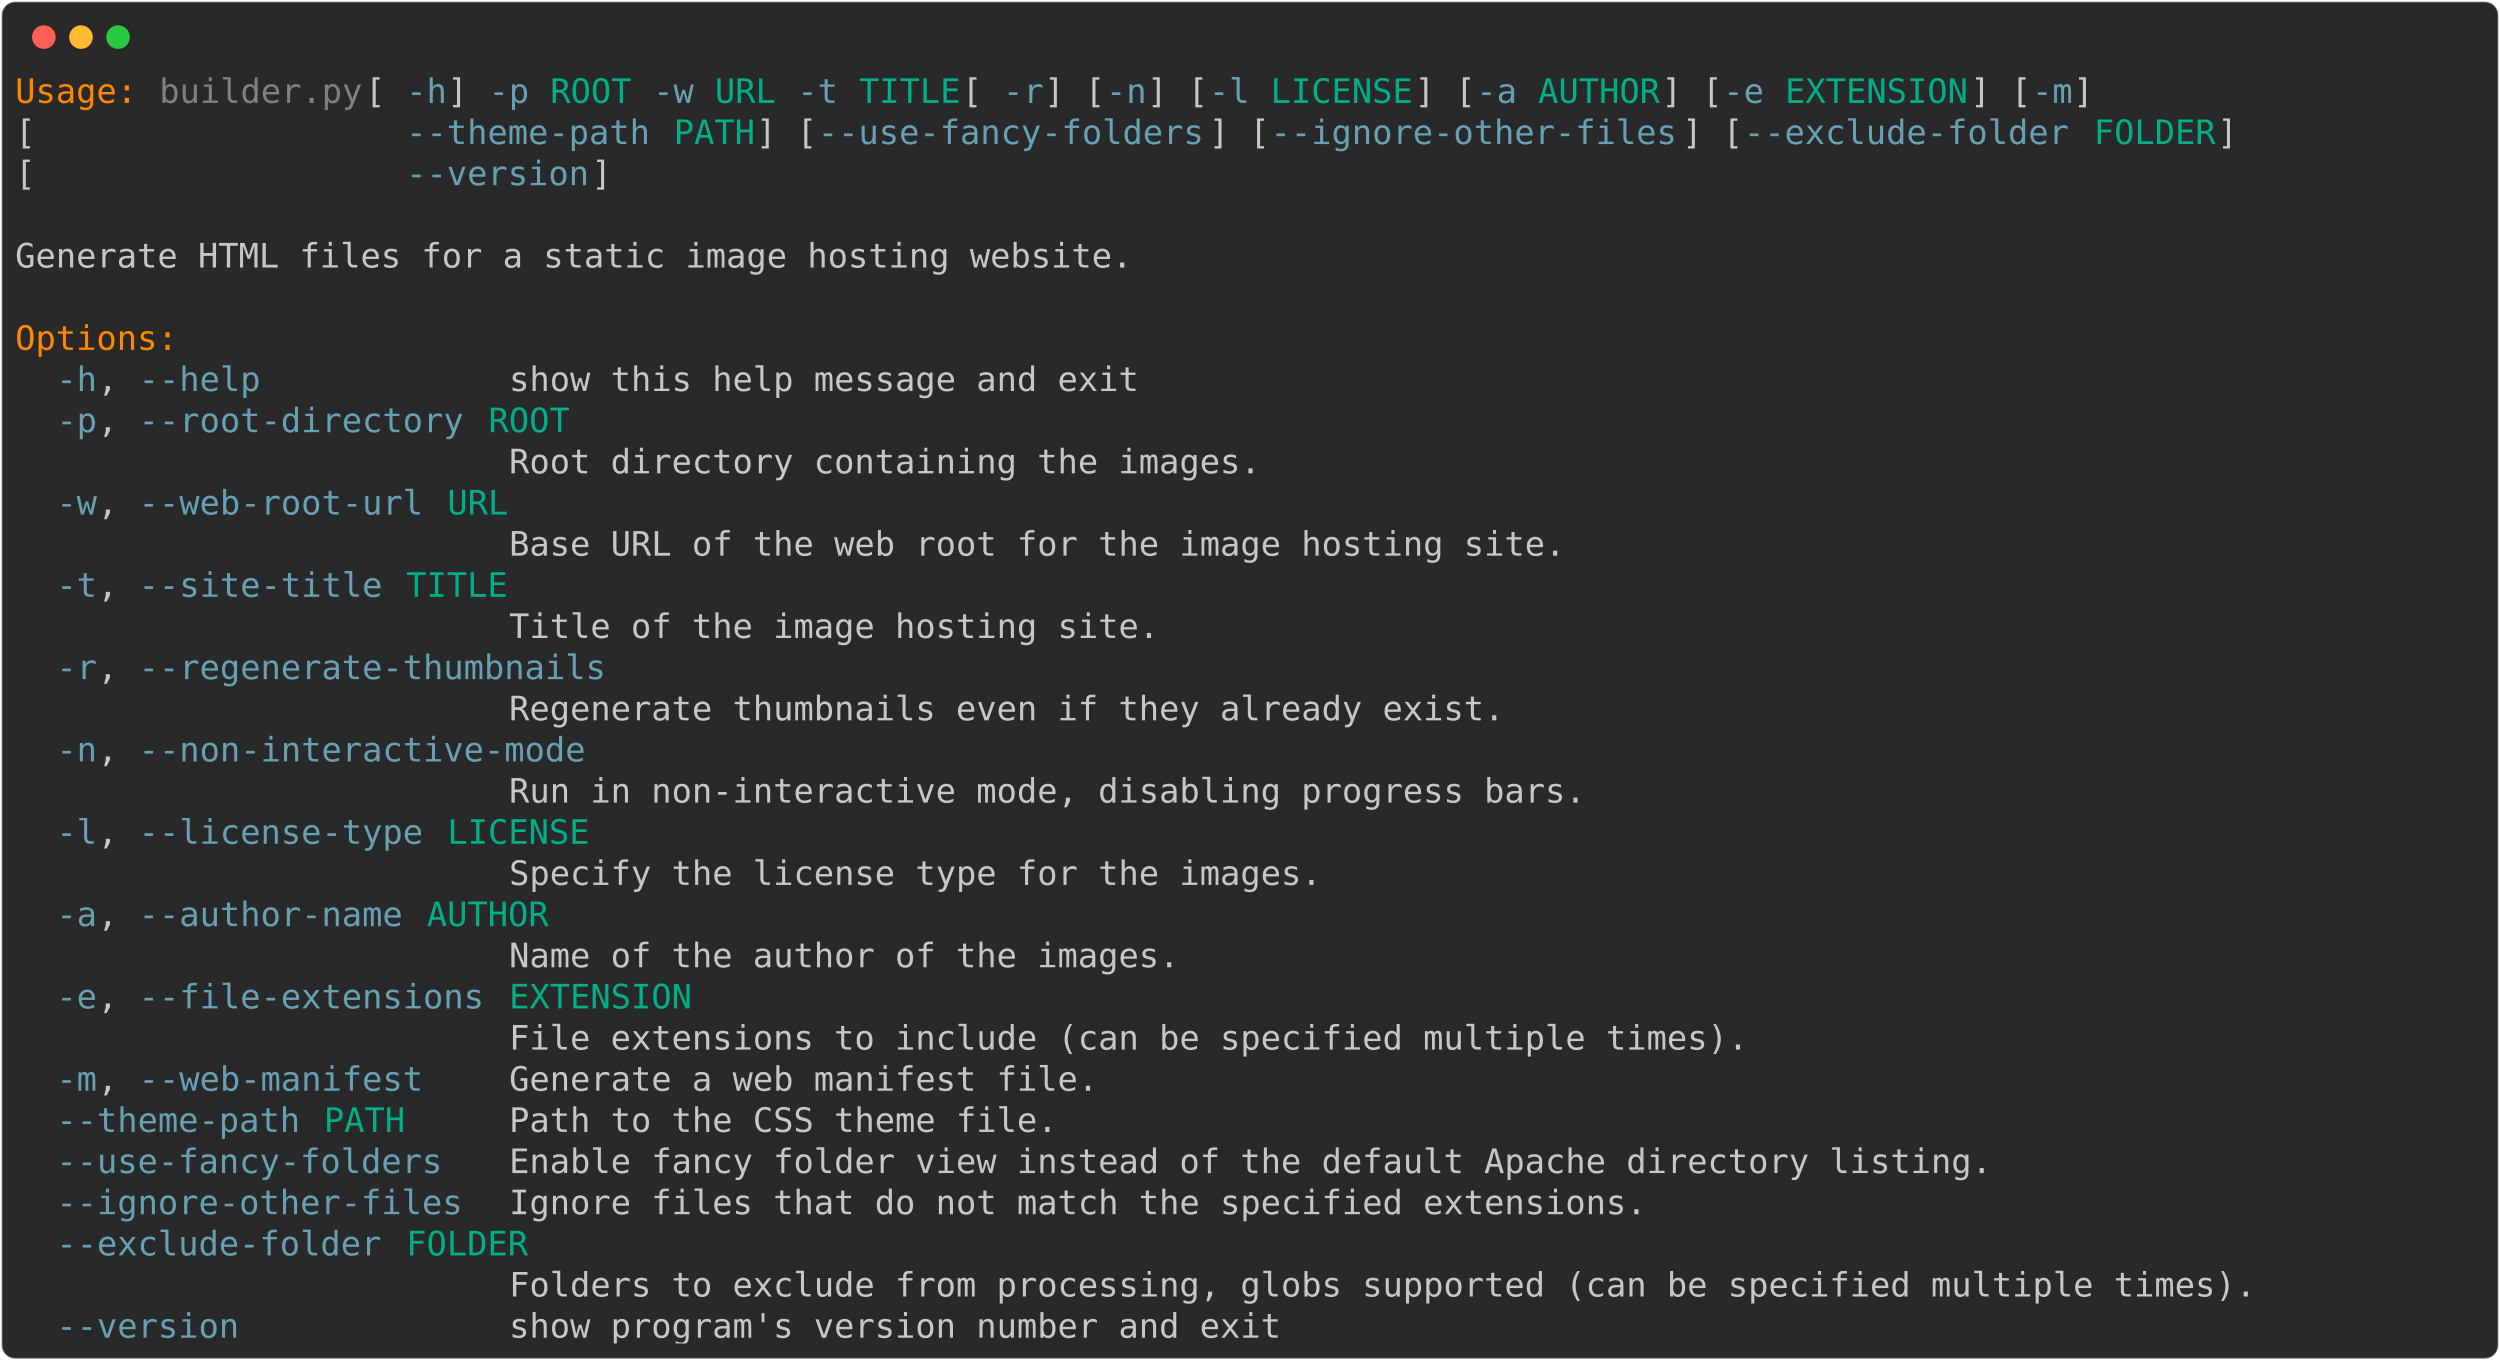
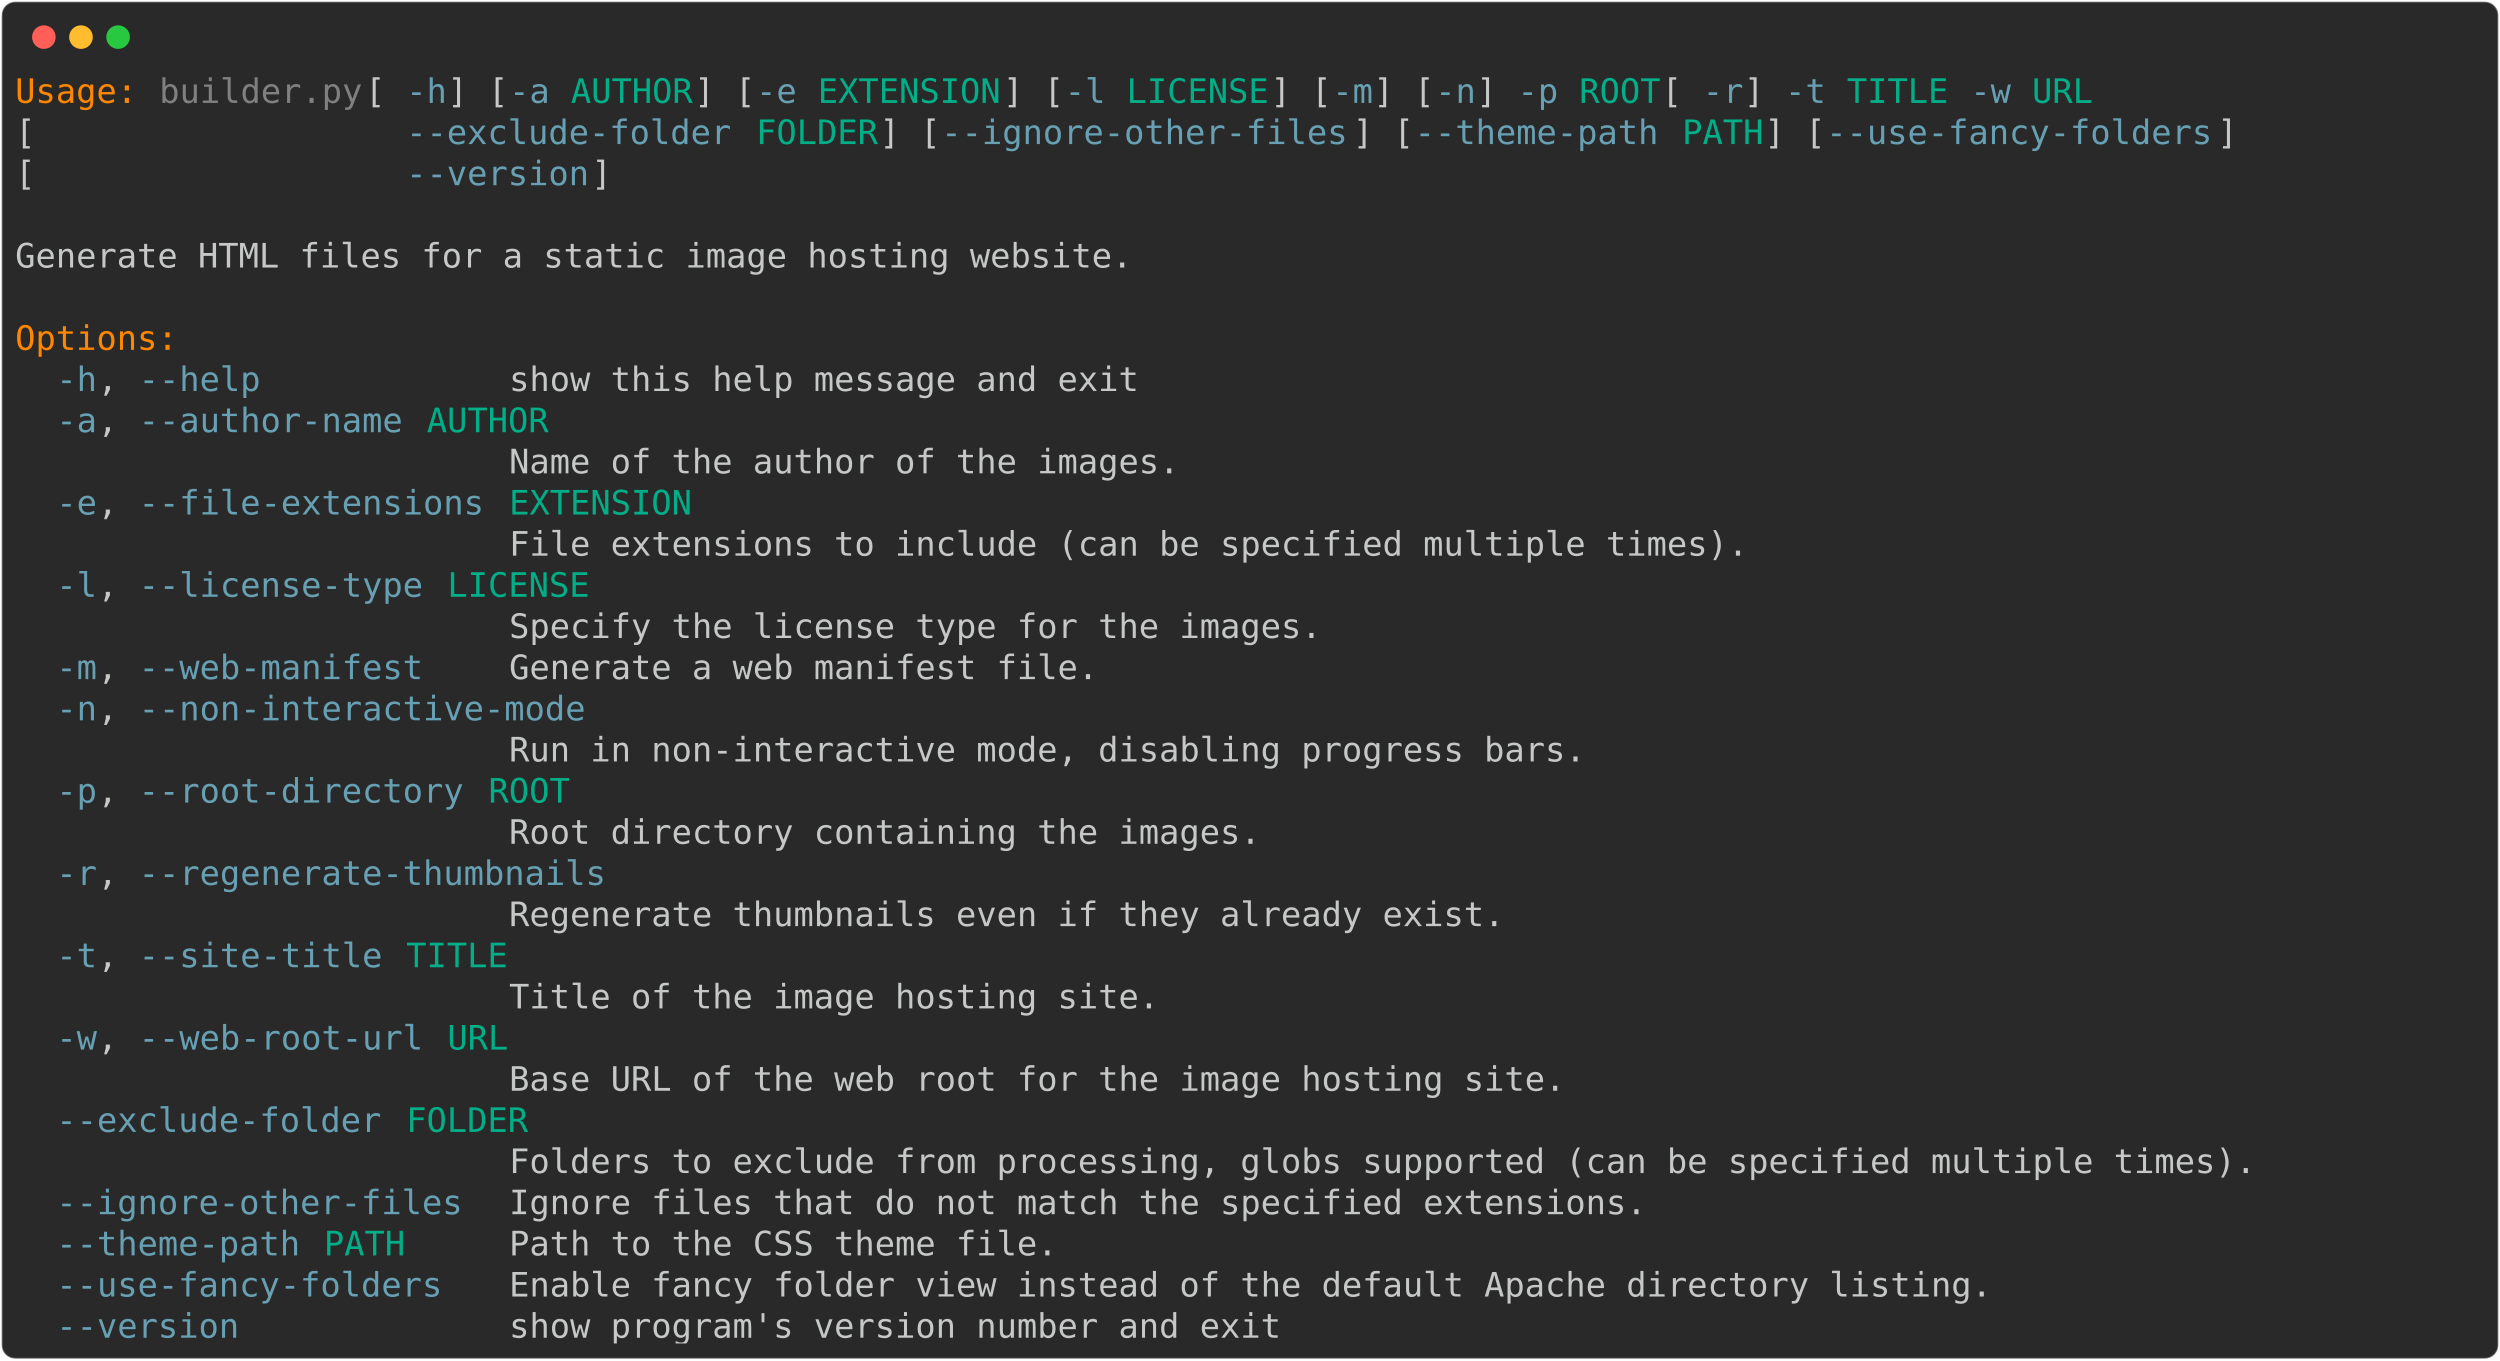
<svg xmlns="http://www.w3.org/2000/svg" class="rich-terminal" viewBox="0 0 1482 806.4">
  <style>

    @font-face {
        font-family: "Fira Code";
        src: local("FiraCode-Regular"),
                url("https://cdnjs.cloudflare.com/ajax/libs/firacode/6.2.0/woff2/FiraCode-Regular.woff2") format("woff2"),
                url("https://cdnjs.cloudflare.com/ajax/libs/firacode/6.2.0/woff/FiraCode-Regular.woff") format("woff");
        font-style: normal;
        font-weight: 400;
    }
    @font-face {
        font-family: "Fira Code";
        src: local("FiraCode-Bold"),
                url("https://cdnjs.cloudflare.com/ajax/libs/firacode/6.2.0/woff2/FiraCode-Bold.woff2") format("woff2"),
                url("https://cdnjs.cloudflare.com/ajax/libs/firacode/6.2.0/woff/FiraCode-Bold.woff") format("woff");
        font-style: bold;
        font-weight: 700;
    }

-     .terminal-3756623299-matrix {
+     .terminal-2271905219-matrix {
        font-family: Fira Code, monospace;
        font-size: 20px;
        line-height: 24.4px;
        font-variant-east-asian: full-width;
    }

-     .terminal-3756623299-title {
+     .terminal-2271905219-title {
        font-size: 18px;
        font-weight: bold;
        font-family: arial;
    }

-     .terminal-3756623299-r1 { fill: #ff8700 }
- .terminal-3756623299-r2 { fill: #c5c8c6 }
- .terminal-3756623299-r3 { fill: #808080 }
- .terminal-3756623299-r4 { fill: #68a0b3 }
- .terminal-3756623299-r5 { fill: #00af87 }
+     .terminal-2271905219-r1 { fill: #ff8700 }
+ .terminal-2271905219-r2 { fill: #c5c8c6 }
+ .terminal-2271905219-r3 { fill: #808080 }
+ .terminal-2271905219-r4 { fill: #68a0b3 }
+ .terminal-2271905219-r5 { fill: #00af87 }
    </style>
  <defs>
-     <clipPath id="terminal-3756623299-clip-terminal">
+     <clipPath id="terminal-2271905219-clip-terminal">
      <rect x="0" y="0" width="1463.0" height="755.4" />
    </clipPath>
-     <clipPath id="terminal-3756623299-line-0">
+     <clipPath id="terminal-2271905219-line-0">
      <rect x="0" y="1.5" width="1464" height="24.65" />
    </clipPath>
-     <clipPath id="terminal-3756623299-line-1">
+     <clipPath id="terminal-2271905219-line-1">
      <rect x="0" y="25.9" width="1464" height="24.65" />
    </clipPath>
-     <clipPath id="terminal-3756623299-line-2">
+     <clipPath id="terminal-2271905219-line-2">
      <rect x="0" y="50.3" width="1464" height="24.65" />
    </clipPath>
-     <clipPath id="terminal-3756623299-line-3">
+     <clipPath id="terminal-2271905219-line-3">
      <rect x="0" y="74.7" width="1464" height="24.65" />
    </clipPath>
-     <clipPath id="terminal-3756623299-line-4">
+     <clipPath id="terminal-2271905219-line-4">
      <rect x="0" y="99.1" width="1464" height="24.65" />
    </clipPath>
-     <clipPath id="terminal-3756623299-line-5">
+     <clipPath id="terminal-2271905219-line-5">
      <rect x="0" y="123.5" width="1464" height="24.65" />
    </clipPath>
-     <clipPath id="terminal-3756623299-line-6">
+     <clipPath id="terminal-2271905219-line-6">
      <rect x="0" y="147.9" width="1464" height="24.65" />
    </clipPath>
-     <clipPath id="terminal-3756623299-line-7">
+     <clipPath id="terminal-2271905219-line-7">
      <rect x="0" y="172.3" width="1464" height="24.65" />
    </clipPath>
-     <clipPath id="terminal-3756623299-line-8">
+     <clipPath id="terminal-2271905219-line-8">
      <rect x="0" y="196.7" width="1464" height="24.65" />
    </clipPath>
-     <clipPath id="terminal-3756623299-line-9">
+     <clipPath id="terminal-2271905219-line-9">
      <rect x="0" y="221.1" width="1464" height="24.65" />
    </clipPath>
-     <clipPath id="terminal-3756623299-line-10">
+     <clipPath id="terminal-2271905219-line-10">
      <rect x="0" y="245.5" width="1464" height="24.65" />
    </clipPath>
-     <clipPath id="terminal-3756623299-line-11">
+     <clipPath id="terminal-2271905219-line-11">
      <rect x="0" y="269.9" width="1464" height="24.65" />
    </clipPath>
-     <clipPath id="terminal-3756623299-line-12">
+     <clipPath id="terminal-2271905219-line-12">
      <rect x="0" y="294.3" width="1464" height="24.65" />
    </clipPath>
-     <clipPath id="terminal-3756623299-line-13">
+     <clipPath id="terminal-2271905219-line-13">
      <rect x="0" y="318.7" width="1464" height="24.65" />
    </clipPath>
-     <clipPath id="terminal-3756623299-line-14">
+     <clipPath id="terminal-2271905219-line-14">
      <rect x="0" y="343.1" width="1464" height="24.65" />
    </clipPath>
-     <clipPath id="terminal-3756623299-line-15">
+     <clipPath id="terminal-2271905219-line-15">
      <rect x="0" y="367.5" width="1464" height="24.65" />
    </clipPath>
-     <clipPath id="terminal-3756623299-line-16">
+     <clipPath id="terminal-2271905219-line-16">
      <rect x="0" y="391.9" width="1464" height="24.65" />
    </clipPath>
-     <clipPath id="terminal-3756623299-line-17">
+     <clipPath id="terminal-2271905219-line-17">
      <rect x="0" y="416.3" width="1464" height="24.65" />
    </clipPath>
-     <clipPath id="terminal-3756623299-line-18">
+     <clipPath id="terminal-2271905219-line-18">
      <rect x="0" y="440.7" width="1464" height="24.65" />
    </clipPath>
-     <clipPath id="terminal-3756623299-line-19">
+     <clipPath id="terminal-2271905219-line-19">
      <rect x="0" y="465.1" width="1464" height="24.65" />
    </clipPath>
-     <clipPath id="terminal-3756623299-line-20">
+     <clipPath id="terminal-2271905219-line-20">
      <rect x="0" y="489.5" width="1464" height="24.65" />
    </clipPath>
-     <clipPath id="terminal-3756623299-line-21">
+     <clipPath id="terminal-2271905219-line-21">
      <rect x="0" y="513.9" width="1464" height="24.65" />
    </clipPath>
-     <clipPath id="terminal-3756623299-line-22">
+     <clipPath id="terminal-2271905219-line-22">
      <rect x="0" y="538.3" width="1464" height="24.65" />
    </clipPath>
-     <clipPath id="terminal-3756623299-line-23">
+     <clipPath id="terminal-2271905219-line-23">
      <rect x="0" y="562.7" width="1464" height="24.65" />
    </clipPath>
-     <clipPath id="terminal-3756623299-line-24">
+     <clipPath id="terminal-2271905219-line-24">
      <rect x="0" y="587.1" width="1464" height="24.65" />
    </clipPath>
-     <clipPath id="terminal-3756623299-line-25">
+     <clipPath id="terminal-2271905219-line-25">
      <rect x="0" y="611.5" width="1464" height="24.65" />
    </clipPath>
-     <clipPath id="terminal-3756623299-line-26">
+     <clipPath id="terminal-2271905219-line-26">
      <rect x="0" y="635.9" width="1464" height="24.65" />
    </clipPath>
-     <clipPath id="terminal-3756623299-line-27">
+     <clipPath id="terminal-2271905219-line-27">
      <rect x="0" y="660.3" width="1464" height="24.65" />
    </clipPath>
-     <clipPath id="terminal-3756623299-line-28">
+     <clipPath id="terminal-2271905219-line-28">
      <rect x="0" y="684.7" width="1464" height="24.65" />
    </clipPath>
-     <clipPath id="terminal-3756623299-line-29">
+     <clipPath id="terminal-2271905219-line-29">
      <rect x="0" y="709.1" width="1464" height="24.65" />
    </clipPath>
  </defs>
  <rect fill="#292929" stroke="rgba(255,255,255,0.35)" stroke-width="1" x="1" y="1" width="1480" height="804.4" rx="8" />
  <g transform="translate(26,22)">
    <circle cx="0" cy="0" r="7" fill="#ff5f57" />
    <circle cx="22" cy="0" r="7" fill="#febc2e" />
    <circle cx="44" cy="0" r="7" fill="#28c840" />
  </g>
-   <g transform="translate(9, 41)" clip-path="url(#terminal-3756623299-clip-terminal)">
-     <g class="terminal-3756623299-matrix">
-       <text class="terminal-3756623299-r1" x="0" y="20" textLength="73.2" clip-path="url(#terminal-3756623299-line-0)">Usage:</text>
-       <text class="terminal-3756623299-r3" x="85.4" y="20" textLength="122" clip-path="url(#terminal-3756623299-line-0)">builder.py</text>
-       <text class="terminal-3756623299-r2" x="207.4" y="20" textLength="24.4" clip-path="url(#terminal-3756623299-line-0)"> [</text>
-       <text class="terminal-3756623299-r4" x="231.8" y="20" textLength="24.4" clip-path="url(#terminal-3756623299-line-0)">-h</text>
-       <text class="terminal-3756623299-r2" x="256.2" y="20" textLength="24.4" clip-path="url(#terminal-3756623299-line-0)">] </text>
-       <text class="terminal-3756623299-r4" x="280.6" y="20" textLength="24.4" clip-path="url(#terminal-3756623299-line-0)">-p</text>
-       <text class="terminal-3756623299-r5" x="317.2" y="20" textLength="48.8" clip-path="url(#terminal-3756623299-line-0)">ROOT</text>
-       <text class="terminal-3756623299-r4" x="378.2" y="20" textLength="24.4" clip-path="url(#terminal-3756623299-line-0)">-w</text>
-       <text class="terminal-3756623299-r5" x="414.8" y="20" textLength="36.6" clip-path="url(#terminal-3756623299-line-0)">URL</text>
-       <text class="terminal-3756623299-r4" x="463.6" y="20" textLength="24.4" clip-path="url(#terminal-3756623299-line-0)">-t</text>
-       <text class="terminal-3756623299-r5" x="500.2" y="20" textLength="61" clip-path="url(#terminal-3756623299-line-0)">TITLE</text>
-       <text class="terminal-3756623299-r2" x="561.2" y="20" textLength="24.4" clip-path="url(#terminal-3756623299-line-0)"> [</text>
-       <text class="terminal-3756623299-r4" x="585.6" y="20" textLength="24.4" clip-path="url(#terminal-3756623299-line-0)">-r</text>
-       <text class="terminal-3756623299-r2" x="610" y="20" textLength="36.6" clip-path="url(#terminal-3756623299-line-0)">] [</text>
-       <text class="terminal-3756623299-r4" x="646.6" y="20" textLength="24.4" clip-path="url(#terminal-3756623299-line-0)">-n</text>
-       <text class="terminal-3756623299-r2" x="671" y="20" textLength="36.6" clip-path="url(#terminal-3756623299-line-0)">] [</text>
-       <text class="terminal-3756623299-r4" x="707.6" y="20" textLength="24.4" clip-path="url(#terminal-3756623299-line-0)">-l</text>
-       <text class="terminal-3756623299-r5" x="744.2" y="20" textLength="85.4" clip-path="url(#terminal-3756623299-line-0)">LICENSE</text>
-       <text class="terminal-3756623299-r2" x="829.6" y="20" textLength="36.6" clip-path="url(#terminal-3756623299-line-0)">] [</text>
-       <text class="terminal-3756623299-r4" x="866.2" y="20" textLength="24.4" clip-path="url(#terminal-3756623299-line-0)">-a</text>
-       <text class="terminal-3756623299-r5" x="902.8" y="20" textLength="73.2" clip-path="url(#terminal-3756623299-line-0)">AUTHOR</text>
-       <text class="terminal-3756623299-r2" x="976" y="20" textLength="36.6" clip-path="url(#terminal-3756623299-line-0)">] [</text>
-       <text class="terminal-3756623299-r4" x="1012.6" y="20" textLength="24.4" clip-path="url(#terminal-3756623299-line-0)">-e</text>
-       <text class="terminal-3756623299-r5" x="1049.2" y="20" textLength="109.8" clip-path="url(#terminal-3756623299-line-0)">EXTENSION</text>
-       <text class="terminal-3756623299-r2" x="1159" y="20" textLength="36.6" clip-path="url(#terminal-3756623299-line-0)">] [</text>
-       <text class="terminal-3756623299-r4" x="1195.6" y="20" textLength="24.4" clip-path="url(#terminal-3756623299-line-0)">-m</text>
-       <text class="terminal-3756623299-r2" x="1220" y="20" textLength="12.2" clip-path="url(#terminal-3756623299-line-0)">]</text>
-       <text class="terminal-3756623299-r2" x="1464" y="20" textLength="12.2" clip-path="url(#terminal-3756623299-line-0)">
- </text>
-       <text class="terminal-3756623299-r2" x="0" y="44.4" textLength="231.8" clip-path="url(#terminal-3756623299-line-1)">                  [</text>
-       <text class="terminal-3756623299-r4" x="231.8" y="44.4" textLength="146.4" clip-path="url(#terminal-3756623299-line-1)">--theme-path</text>
-       <text class="terminal-3756623299-r5" x="390.4" y="44.4" textLength="48.8" clip-path="url(#terminal-3756623299-line-1)">PATH</text>
-       <text class="terminal-3756623299-r2" x="439.2" y="44.4" textLength="36.6" clip-path="url(#terminal-3756623299-line-1)">] [</text>
-       <text class="terminal-3756623299-r4" x="475.8" y="44.4" textLength="231.8" clip-path="url(#terminal-3756623299-line-1)">--use-fancy-folders</text>
-       <text class="terminal-3756623299-r2" x="707.6" y="44.4" textLength="36.6" clip-path="url(#terminal-3756623299-line-1)">] [</text>
-       <text class="terminal-3756623299-r4" x="744.2" y="44.4" textLength="244" clip-path="url(#terminal-3756623299-line-1)">--ignore-other-files</text>
-       <text class="terminal-3756623299-r2" x="988.2" y="44.4" textLength="36.6" clip-path="url(#terminal-3756623299-line-1)">] [</text>
-       <text class="terminal-3756623299-r4" x="1024.8" y="44.4" textLength="195.2" clip-path="url(#terminal-3756623299-line-1)">--exclude-folder</text>
-       <text class="terminal-3756623299-r5" x="1232.2" y="44.4" textLength="73.2" clip-path="url(#terminal-3756623299-line-1)">FOLDER</text>
-       <text class="terminal-3756623299-r2" x="1305.4" y="44.4" textLength="12.2" clip-path="url(#terminal-3756623299-line-1)">]</text>
-       <text class="terminal-3756623299-r2" x="1464" y="44.4" textLength="12.2" clip-path="url(#terminal-3756623299-line-1)">
- </text>
-       <text class="terminal-3756623299-r2" x="0" y="68.8" textLength="231.8" clip-path="url(#terminal-3756623299-line-2)">                  [</text>
-       <text class="terminal-3756623299-r4" x="231.8" y="68.8" textLength="109.8" clip-path="url(#terminal-3756623299-line-2)">--version</text>
-       <text class="terminal-3756623299-r2" x="341.6" y="68.8" textLength="12.2" clip-path="url(#terminal-3756623299-line-2)">]</text>
-       <text class="terminal-3756623299-r2" x="1464" y="68.8" textLength="12.2" clip-path="url(#terminal-3756623299-line-2)">
- </text>
-       <text class="terminal-3756623299-r2" x="1464" y="93.2" textLength="12.2" clip-path="url(#terminal-3756623299-line-3)">
- </text>
-       <text class="terminal-3756623299-r2" x="0" y="117.6" textLength="671" clip-path="url(#terminal-3756623299-line-4)">Generate HTML files for a static image hosting website.</text>
-       <text class="terminal-3756623299-r2" x="1464" y="117.6" textLength="12.2" clip-path="url(#terminal-3756623299-line-4)">
- </text>
-       <text class="terminal-3756623299-r2" x="1464" y="142" textLength="12.2" clip-path="url(#terminal-3756623299-line-5)">
- </text>
-       <text class="terminal-3756623299-r1" x="0" y="166.4" textLength="97.6" clip-path="url(#terminal-3756623299-line-6)">Options:</text>
-       <text class="terminal-3756623299-r2" x="1464" y="166.4" textLength="12.2" clip-path="url(#terminal-3756623299-line-6)">
- </text>
-       <text class="terminal-3756623299-r4" x="24.4" y="190.8" textLength="24.4" clip-path="url(#terminal-3756623299-line-7)">-h</text>
-       <text class="terminal-3756623299-r2" x="48.8" y="190.8" textLength="24.4" clip-path="url(#terminal-3756623299-line-7)">, </text>
-       <text class="terminal-3756623299-r4" x="73.2" y="190.8" textLength="73.2" clip-path="url(#terminal-3756623299-line-7)">--help</text>
-       <text class="terminal-3756623299-r2" x="292.8" y="190.8" textLength="378.2" clip-path="url(#terminal-3756623299-line-7)">show this help message and exit</text>
-       <text class="terminal-3756623299-r2" x="1464" y="190.8" textLength="12.2" clip-path="url(#terminal-3756623299-line-7)">
- </text>
-       <text class="terminal-3756623299-r4" x="24.4" y="215.2" textLength="24.4" clip-path="url(#terminal-3756623299-line-8)">-p</text>
-       <text class="terminal-3756623299-r2" x="48.8" y="215.2" textLength="24.4" clip-path="url(#terminal-3756623299-line-8)">, </text>
-       <text class="terminal-3756623299-r4" x="73.2" y="215.2" textLength="195.2" clip-path="url(#terminal-3756623299-line-8)">--root-directory</text>
-       <text class="terminal-3756623299-r5" x="280.6" y="215.2" textLength="48.8" clip-path="url(#terminal-3756623299-line-8)">ROOT</text>
-       <text class="terminal-3756623299-r2" x="1464" y="215.2" textLength="12.2" clip-path="url(#terminal-3756623299-line-8)">
- </text>
-       <text class="terminal-3756623299-r2" x="292.8" y="239.6" textLength="451.4" clip-path="url(#terminal-3756623299-line-9)">Root directory containing the images.</text>
-       <text class="terminal-3756623299-r2" x="1464" y="239.6" textLength="12.2" clip-path="url(#terminal-3756623299-line-9)">
- </text>
-       <text class="terminal-3756623299-r4" x="24.4" y="264" textLength="24.4" clip-path="url(#terminal-3756623299-line-10)">-w</text>
-       <text class="terminal-3756623299-r2" x="48.8" y="264" textLength="24.4" clip-path="url(#terminal-3756623299-line-10)">, </text>
-       <text class="terminal-3756623299-r4" x="73.2" y="264" textLength="170.8" clip-path="url(#terminal-3756623299-line-10)">--web-root-url</text>
-       <text class="terminal-3756623299-r5" x="256.2" y="264" textLength="36.6" clip-path="url(#terminal-3756623299-line-10)">URL</text>
-       <text class="terminal-3756623299-r2" x="1464" y="264" textLength="12.2" clip-path="url(#terminal-3756623299-line-10)">
- </text>
-       <text class="terminal-3756623299-r2" x="292.8" y="288.4" textLength="634.4" clip-path="url(#terminal-3756623299-line-11)">Base URL of the web root for the image hosting site.</text>
-       <text class="terminal-3756623299-r2" x="1464" y="288.4" textLength="12.2" clip-path="url(#terminal-3756623299-line-11)">
- </text>
-       <text class="terminal-3756623299-r4" x="24.4" y="312.8" textLength="24.4" clip-path="url(#terminal-3756623299-line-12)">-t</text>
-       <text class="terminal-3756623299-r2" x="48.8" y="312.8" textLength="24.4" clip-path="url(#terminal-3756623299-line-12)">, </text>
-       <text class="terminal-3756623299-r4" x="73.2" y="312.8" textLength="146.4" clip-path="url(#terminal-3756623299-line-12)">--site-title</text>
-       <text class="terminal-3756623299-r5" x="231.8" y="312.8" textLength="61" clip-path="url(#terminal-3756623299-line-12)">TITLE</text>
-       <text class="terminal-3756623299-r2" x="1464" y="312.8" textLength="12.2" clip-path="url(#terminal-3756623299-line-12)">
- </text>
-       <text class="terminal-3756623299-r2" x="292.8" y="337.2" textLength="390.4" clip-path="url(#terminal-3756623299-line-13)">Title of the image hosting site.</text>
-       <text class="terminal-3756623299-r2" x="1464" y="337.2" textLength="12.2" clip-path="url(#terminal-3756623299-line-13)">
- </text>
-       <text class="terminal-3756623299-r4" x="24.4" y="361.6" textLength="24.4" clip-path="url(#terminal-3756623299-line-14)">-r</text>
-       <text class="terminal-3756623299-r2" x="48.8" y="361.6" textLength="24.4" clip-path="url(#terminal-3756623299-line-14)">, </text>
-       <text class="terminal-3756623299-r4" x="73.2" y="361.6" textLength="280.6" clip-path="url(#terminal-3756623299-line-14)">--regenerate-thumbnails</text>
-       <text class="terminal-3756623299-r2" x="1464" y="361.6" textLength="12.2" clip-path="url(#terminal-3756623299-line-14)">
- </text>
-       <text class="terminal-3756623299-r2" x="292.8" y="386" textLength="597.8" clip-path="url(#terminal-3756623299-line-15)">Regenerate thumbnails even if they already exist.</text>
-       <text class="terminal-3756623299-r2" x="1464" y="386" textLength="12.2" clip-path="url(#terminal-3756623299-line-15)">
- </text>
-       <text class="terminal-3756623299-r4" x="24.4" y="410.4" textLength="24.4" clip-path="url(#terminal-3756623299-line-16)">-n</text>
-       <text class="terminal-3756623299-r2" x="48.8" y="410.4" textLength="24.4" clip-path="url(#terminal-3756623299-line-16)">, </text>
-       <text class="terminal-3756623299-r4" x="73.2" y="410.4" textLength="268.4" clip-path="url(#terminal-3756623299-line-16)">--non-interactive-mode</text>
-       <text class="terminal-3756623299-r2" x="1464" y="410.4" textLength="12.2" clip-path="url(#terminal-3756623299-line-16)">
- </text>
-       <text class="terminal-3756623299-r2" x="292.8" y="434.8" textLength="646.6" clip-path="url(#terminal-3756623299-line-17)">Run in non-interactive mode, disabling progress bars.</text>
-       <text class="terminal-3756623299-r2" x="1464" y="434.8" textLength="12.2" clip-path="url(#terminal-3756623299-line-17)">
- </text>
-       <text class="terminal-3756623299-r4" x="24.4" y="459.2" textLength="24.4" clip-path="url(#terminal-3756623299-line-18)">-l</text>
-       <text class="terminal-3756623299-r2" x="48.8" y="459.2" textLength="24.4" clip-path="url(#terminal-3756623299-line-18)">, </text>
-       <text class="terminal-3756623299-r4" x="73.2" y="459.2" textLength="170.8" clip-path="url(#terminal-3756623299-line-18)">--license-type</text>
-       <text class="terminal-3756623299-r5" x="256.2" y="459.2" textLength="85.4" clip-path="url(#terminal-3756623299-line-18)">LICENSE</text>
-       <text class="terminal-3756623299-r2" x="1464" y="459.2" textLength="12.2" clip-path="url(#terminal-3756623299-line-18)">
- </text>
-       <text class="terminal-3756623299-r2" x="292.8" y="483.6" textLength="488" clip-path="url(#terminal-3756623299-line-19)">Specify the license type for the images.</text>
-       <text class="terminal-3756623299-r2" x="1464" y="483.6" textLength="12.2" clip-path="url(#terminal-3756623299-line-19)">
- </text>
-       <text class="terminal-3756623299-r4" x="24.4" y="508" textLength="24.4" clip-path="url(#terminal-3756623299-line-20)">-a</text>
-       <text class="terminal-3756623299-r2" x="48.8" y="508" textLength="24.4" clip-path="url(#terminal-3756623299-line-20)">, </text>
-       <text class="terminal-3756623299-r4" x="73.2" y="508" textLength="158.6" clip-path="url(#terminal-3756623299-line-20)">--author-name</text>
-       <text class="terminal-3756623299-r5" x="244" y="508" textLength="73.2" clip-path="url(#terminal-3756623299-line-20)">AUTHOR</text>
-       <text class="terminal-3756623299-r2" x="1464" y="508" textLength="12.2" clip-path="url(#terminal-3756623299-line-20)">
- </text>
-       <text class="terminal-3756623299-r2" x="292.8" y="532.4" textLength="402.6" clip-path="url(#terminal-3756623299-line-21)">Name of the author of the images.</text>
-       <text class="terminal-3756623299-r2" x="1464" y="532.4" textLength="12.2" clip-path="url(#terminal-3756623299-line-21)">
- </text>
-       <text class="terminal-3756623299-r4" x="24.4" y="556.8" textLength="24.4" clip-path="url(#terminal-3756623299-line-22)">-e</text>
-       <text class="terminal-3756623299-r2" x="48.8" y="556.8" textLength="24.4" clip-path="url(#terminal-3756623299-line-22)">, </text>
-       <text class="terminal-3756623299-r4" x="73.2" y="556.8" textLength="207.4" clip-path="url(#terminal-3756623299-line-22)">--file-extensions</text>
-       <text class="terminal-3756623299-r5" x="292.8" y="556.8" textLength="109.8" clip-path="url(#terminal-3756623299-line-22)">EXTENSION</text>
-       <text class="terminal-3756623299-r2" x="1464" y="556.8" textLength="12.2" clip-path="url(#terminal-3756623299-line-22)">
- </text>
-       <text class="terminal-3756623299-r2" x="292.8" y="581.2" textLength="744.2" clip-path="url(#terminal-3756623299-line-23)">File extensions to include (can be specified multiple times).</text>
-       <text class="terminal-3756623299-r2" x="1464" y="581.2" textLength="12.2" clip-path="url(#terminal-3756623299-line-23)">
- </text>
-       <text class="terminal-3756623299-r4" x="24.4" y="605.6" textLength="24.4" clip-path="url(#terminal-3756623299-line-24)">-m</text>
-       <text class="terminal-3756623299-r2" x="48.8" y="605.6" textLength="24.4" clip-path="url(#terminal-3756623299-line-24)">, </text>
-       <text class="terminal-3756623299-r4" x="73.2" y="605.6" textLength="170.8" clip-path="url(#terminal-3756623299-line-24)">--web-manifest</text>
-       <text class="terminal-3756623299-r2" x="292.8" y="605.6" textLength="353.8" clip-path="url(#terminal-3756623299-line-24)">Generate a web manifest file.</text>
-       <text class="terminal-3756623299-r2" x="1464" y="605.6" textLength="12.2" clip-path="url(#terminal-3756623299-line-24)">
- </text>
-       <text class="terminal-3756623299-r4" x="24.4" y="630" textLength="146.4" clip-path="url(#terminal-3756623299-line-25)">--theme-path</text>
-       <text class="terminal-3756623299-r5" x="183" y="630" textLength="48.8" clip-path="url(#terminal-3756623299-line-25)">PATH</text>
-       <text class="terminal-3756623299-r2" x="292.8" y="630" textLength="329.4" clip-path="url(#terminal-3756623299-line-25)">Path to the CSS theme file.</text>
-       <text class="terminal-3756623299-r2" x="1464" y="630" textLength="12.2" clip-path="url(#terminal-3756623299-line-25)">
- </text>
-       <text class="terminal-3756623299-r4" x="24.4" y="654.4" textLength="231.8" clip-path="url(#terminal-3756623299-line-26)">--use-fancy-folders</text>
-       <text class="terminal-3756623299-r2" x="292.8" y="654.4" textLength="890.6" clip-path="url(#terminal-3756623299-line-26)">Enable fancy folder view instead of the default Apache directory listing.</text>
-       <text class="terminal-3756623299-r2" x="1464" y="654.4" textLength="12.2" clip-path="url(#terminal-3756623299-line-26)">
- </text>
-       <text class="terminal-3756623299-r4" x="24.4" y="678.8" textLength="244" clip-path="url(#terminal-3756623299-line-27)">--ignore-other-files</text>
-       <text class="terminal-3756623299-r2" x="292.8" y="678.8" textLength="683.2" clip-path="url(#terminal-3756623299-line-27)">Ignore files that do not match the specified extensions.</text>
-       <text class="terminal-3756623299-r2" x="1464" y="678.8" textLength="12.2" clip-path="url(#terminal-3756623299-line-27)">
- </text>
-       <text class="terminal-3756623299-r4" x="24.4" y="703.2" textLength="195.2" clip-path="url(#terminal-3756623299-line-28)">--exclude-folder</text>
-       <text class="terminal-3756623299-r5" x="231.8" y="703.2" textLength="73.2" clip-path="url(#terminal-3756623299-line-28)">FOLDER</text>
-       <text class="terminal-3756623299-r2" x="1464" y="703.2" textLength="12.2" clip-path="url(#terminal-3756623299-line-28)">
- </text>
-       <text class="terminal-3756623299-r2" x="292.8" y="727.6" textLength="1049.2" clip-path="url(#terminal-3756623299-line-29)">Folders to exclude from processing, globs supported (can be specified multiple times).</text>
-       <text class="terminal-3756623299-r2" x="1464" y="727.6" textLength="12.2" clip-path="url(#terminal-3756623299-line-29)">
- </text>
-       <text class="terminal-3756623299-r4" x="24.4" y="752" textLength="109.8" clip-path="url(#terminal-3756623299-line-30)">--version</text>
-       <text class="terminal-3756623299-r2" x="292.8" y="752" textLength="463.6" clip-path="url(#terminal-3756623299-line-30)">show program's version number and exit</text>
-       <text class="terminal-3756623299-r2" x="1464" y="752" textLength="12.2" clip-path="url(#terminal-3756623299-line-30)">
+   <g transform="translate(9, 41)" clip-path="url(#terminal-2271905219-clip-terminal)">
+     <g class="terminal-2271905219-matrix">
+       <text class="terminal-2271905219-r1" x="0" y="20" textLength="73.2" clip-path="url(#terminal-2271905219-line-0)">Usage:</text>
+       <text class="terminal-2271905219-r3" x="85.4" y="20" textLength="122" clip-path="url(#terminal-2271905219-line-0)">builder.py</text>
+       <text class="terminal-2271905219-r2" x="207.4" y="20" textLength="24.4" clip-path="url(#terminal-2271905219-line-0)"> [</text>
+       <text class="terminal-2271905219-r4" x="231.8" y="20" textLength="24.4" clip-path="url(#terminal-2271905219-line-0)">-h</text>
+       <text class="terminal-2271905219-r2" x="256.2" y="20" textLength="36.6" clip-path="url(#terminal-2271905219-line-0)">] [</text>
+       <text class="terminal-2271905219-r4" x="292.8" y="20" textLength="24.4" clip-path="url(#terminal-2271905219-line-0)">-a</text>
+       <text class="terminal-2271905219-r5" x="329.4" y="20" textLength="73.2" clip-path="url(#terminal-2271905219-line-0)">AUTHOR</text>
+       <text class="terminal-2271905219-r2" x="402.6" y="20" textLength="36.6" clip-path="url(#terminal-2271905219-line-0)">] [</text>
+       <text class="terminal-2271905219-r4" x="439.2" y="20" textLength="24.4" clip-path="url(#terminal-2271905219-line-0)">-e</text>
+       <text class="terminal-2271905219-r5" x="475.8" y="20" textLength="109.8" clip-path="url(#terminal-2271905219-line-0)">EXTENSION</text>
+       <text class="terminal-2271905219-r2" x="585.6" y="20" textLength="36.6" clip-path="url(#terminal-2271905219-line-0)">] [</text>
+       <text class="terminal-2271905219-r4" x="622.2" y="20" textLength="24.4" clip-path="url(#terminal-2271905219-line-0)">-l</text>
+       <text class="terminal-2271905219-r5" x="658.8" y="20" textLength="85.4" clip-path="url(#terminal-2271905219-line-0)">LICENSE</text>
+       <text class="terminal-2271905219-r2" x="744.2" y="20" textLength="36.6" clip-path="url(#terminal-2271905219-line-0)">] [</text>
+       <text class="terminal-2271905219-r4" x="780.8" y="20" textLength="24.4" clip-path="url(#terminal-2271905219-line-0)">-m</text>
+       <text class="terminal-2271905219-r2" x="805.2" y="20" textLength="36.6" clip-path="url(#terminal-2271905219-line-0)">] [</text>
+       <text class="terminal-2271905219-r4" x="841.8" y="20" textLength="24.4" clip-path="url(#terminal-2271905219-line-0)">-n</text>
+       <text class="terminal-2271905219-r2" x="866.2" y="20" textLength="24.4" clip-path="url(#terminal-2271905219-line-0)">] </text>
+       <text class="terminal-2271905219-r4" x="890.6" y="20" textLength="24.4" clip-path="url(#terminal-2271905219-line-0)">-p</text>
+       <text class="terminal-2271905219-r5" x="927.2" y="20" textLength="48.8" clip-path="url(#terminal-2271905219-line-0)">ROOT</text>
+       <text class="terminal-2271905219-r2" x="976" y="20" textLength="24.4" clip-path="url(#terminal-2271905219-line-0)"> [</text>
+       <text class="terminal-2271905219-r4" x="1000.4" y="20" textLength="24.4" clip-path="url(#terminal-2271905219-line-0)">-r</text>
+       <text class="terminal-2271905219-r2" x="1024.8" y="20" textLength="24.4" clip-path="url(#terminal-2271905219-line-0)">] </text>
+       <text class="terminal-2271905219-r4" x="1049.2" y="20" textLength="24.4" clip-path="url(#terminal-2271905219-line-0)">-t</text>
+       <text class="terminal-2271905219-r5" x="1085.8" y="20" textLength="61" clip-path="url(#terminal-2271905219-line-0)">TITLE</text>
+       <text class="terminal-2271905219-r4" x="1159" y="20" textLength="24.4" clip-path="url(#terminal-2271905219-line-0)">-w</text>
+       <text class="terminal-2271905219-r5" x="1195.6" y="20" textLength="36.6" clip-path="url(#terminal-2271905219-line-0)">URL</text>
+       <text class="terminal-2271905219-r2" x="1464" y="20" textLength="12.2" clip-path="url(#terminal-2271905219-line-0)">
+ </text>
+       <text class="terminal-2271905219-r2" x="0" y="44.4" textLength="231.8" clip-path="url(#terminal-2271905219-line-1)">                  [</text>
+       <text class="terminal-2271905219-r4" x="231.8" y="44.4" textLength="195.2" clip-path="url(#terminal-2271905219-line-1)">--exclude-folder</text>
+       <text class="terminal-2271905219-r5" x="439.2" y="44.4" textLength="73.2" clip-path="url(#terminal-2271905219-line-1)">FOLDER</text>
+       <text class="terminal-2271905219-r2" x="512.4" y="44.4" textLength="36.6" clip-path="url(#terminal-2271905219-line-1)">] [</text>
+       <text class="terminal-2271905219-r4" x="549" y="44.4" textLength="244" clip-path="url(#terminal-2271905219-line-1)">--ignore-other-files</text>
+       <text class="terminal-2271905219-r2" x="793" y="44.4" textLength="36.6" clip-path="url(#terminal-2271905219-line-1)">] [</text>
+       <text class="terminal-2271905219-r4" x="829.6" y="44.4" textLength="146.4" clip-path="url(#terminal-2271905219-line-1)">--theme-path</text>
+       <text class="terminal-2271905219-r5" x="988.2" y="44.4" textLength="48.8" clip-path="url(#terminal-2271905219-line-1)">PATH</text>
+       <text class="terminal-2271905219-r2" x="1037" y="44.4" textLength="36.6" clip-path="url(#terminal-2271905219-line-1)">] [</text>
+       <text class="terminal-2271905219-r4" x="1073.6" y="44.4" textLength="231.8" clip-path="url(#terminal-2271905219-line-1)">--use-fancy-folders</text>
+       <text class="terminal-2271905219-r2" x="1305.4" y="44.4" textLength="12.2" clip-path="url(#terminal-2271905219-line-1)">]</text>
+       <text class="terminal-2271905219-r2" x="1464" y="44.4" textLength="12.2" clip-path="url(#terminal-2271905219-line-1)">
+ </text>
+       <text class="terminal-2271905219-r2" x="0" y="68.8" textLength="231.8" clip-path="url(#terminal-2271905219-line-2)">                  [</text>
+       <text class="terminal-2271905219-r4" x="231.8" y="68.8" textLength="109.8" clip-path="url(#terminal-2271905219-line-2)">--version</text>
+       <text class="terminal-2271905219-r2" x="341.6" y="68.8" textLength="12.2" clip-path="url(#terminal-2271905219-line-2)">]</text>
+       <text class="terminal-2271905219-r2" x="1464" y="68.8" textLength="12.2" clip-path="url(#terminal-2271905219-line-2)">
+ </text>
+       <text class="terminal-2271905219-r2" x="1464" y="93.2" textLength="12.2" clip-path="url(#terminal-2271905219-line-3)">
+ </text>
+       <text class="terminal-2271905219-r2" x="0" y="117.6" textLength="671" clip-path="url(#terminal-2271905219-line-4)">Generate HTML files for a static image hosting website.</text>
+       <text class="terminal-2271905219-r2" x="1464" y="117.6" textLength="12.2" clip-path="url(#terminal-2271905219-line-4)">
+ </text>
+       <text class="terminal-2271905219-r2" x="1464" y="142" textLength="12.2" clip-path="url(#terminal-2271905219-line-5)">
+ </text>
+       <text class="terminal-2271905219-r1" x="0" y="166.4" textLength="97.6" clip-path="url(#terminal-2271905219-line-6)">Options:</text>
+       <text class="terminal-2271905219-r2" x="1464" y="166.4" textLength="12.2" clip-path="url(#terminal-2271905219-line-6)">
+ </text>
+       <text class="terminal-2271905219-r4" x="24.4" y="190.8" textLength="24.4" clip-path="url(#terminal-2271905219-line-7)">-h</text>
+       <text class="terminal-2271905219-r2" x="48.8" y="190.8" textLength="24.4" clip-path="url(#terminal-2271905219-line-7)">, </text>
+       <text class="terminal-2271905219-r4" x="73.2" y="190.8" textLength="73.2" clip-path="url(#terminal-2271905219-line-7)">--help</text>
+       <text class="terminal-2271905219-r2" x="292.8" y="190.8" textLength="378.2" clip-path="url(#terminal-2271905219-line-7)">show this help message and exit</text>
+       <text class="terminal-2271905219-r2" x="1464" y="190.8" textLength="12.2" clip-path="url(#terminal-2271905219-line-7)">
+ </text>
+       <text class="terminal-2271905219-r4" x="24.4" y="215.2" textLength="24.4" clip-path="url(#terminal-2271905219-line-8)">-a</text>
+       <text class="terminal-2271905219-r2" x="48.8" y="215.2" textLength="24.4" clip-path="url(#terminal-2271905219-line-8)">, </text>
+       <text class="terminal-2271905219-r4" x="73.2" y="215.2" textLength="158.6" clip-path="url(#terminal-2271905219-line-8)">--author-name</text>
+       <text class="terminal-2271905219-r5" x="244" y="215.2" textLength="73.2" clip-path="url(#terminal-2271905219-line-8)">AUTHOR</text>
+       <text class="terminal-2271905219-r2" x="1464" y="215.2" textLength="12.2" clip-path="url(#terminal-2271905219-line-8)">
+ </text>
+       <text class="terminal-2271905219-r2" x="292.8" y="239.6" textLength="402.6" clip-path="url(#terminal-2271905219-line-9)">Name of the author of the images.</text>
+       <text class="terminal-2271905219-r2" x="1464" y="239.6" textLength="12.2" clip-path="url(#terminal-2271905219-line-9)">
+ </text>
+       <text class="terminal-2271905219-r4" x="24.4" y="264" textLength="24.4" clip-path="url(#terminal-2271905219-line-10)">-e</text>
+       <text class="terminal-2271905219-r2" x="48.8" y="264" textLength="24.4" clip-path="url(#terminal-2271905219-line-10)">, </text>
+       <text class="terminal-2271905219-r4" x="73.2" y="264" textLength="207.4" clip-path="url(#terminal-2271905219-line-10)">--file-extensions</text>
+       <text class="terminal-2271905219-r5" x="292.8" y="264" textLength="109.8" clip-path="url(#terminal-2271905219-line-10)">EXTENSION</text>
+       <text class="terminal-2271905219-r2" x="1464" y="264" textLength="12.2" clip-path="url(#terminal-2271905219-line-10)">
+ </text>
+       <text class="terminal-2271905219-r2" x="292.8" y="288.4" textLength="744.2" clip-path="url(#terminal-2271905219-line-11)">File extensions to include (can be specified multiple times).</text>
+       <text class="terminal-2271905219-r2" x="1464" y="288.4" textLength="12.2" clip-path="url(#terminal-2271905219-line-11)">
+ </text>
+       <text class="terminal-2271905219-r4" x="24.4" y="312.8" textLength="24.4" clip-path="url(#terminal-2271905219-line-12)">-l</text>
+       <text class="terminal-2271905219-r2" x="48.8" y="312.8" textLength="24.4" clip-path="url(#terminal-2271905219-line-12)">, </text>
+       <text class="terminal-2271905219-r4" x="73.2" y="312.8" textLength="170.8" clip-path="url(#terminal-2271905219-line-12)">--license-type</text>
+       <text class="terminal-2271905219-r5" x="256.2" y="312.8" textLength="85.4" clip-path="url(#terminal-2271905219-line-12)">LICENSE</text>
+       <text class="terminal-2271905219-r2" x="1464" y="312.8" textLength="12.2" clip-path="url(#terminal-2271905219-line-12)">
+ </text>
+       <text class="terminal-2271905219-r2" x="292.8" y="337.2" textLength="488" clip-path="url(#terminal-2271905219-line-13)">Specify the license type for the images.</text>
+       <text class="terminal-2271905219-r2" x="1464" y="337.2" textLength="12.2" clip-path="url(#terminal-2271905219-line-13)">
+ </text>
+       <text class="terminal-2271905219-r4" x="24.4" y="361.6" textLength="24.4" clip-path="url(#terminal-2271905219-line-14)">-m</text>
+       <text class="terminal-2271905219-r2" x="48.8" y="361.6" textLength="24.4" clip-path="url(#terminal-2271905219-line-14)">, </text>
+       <text class="terminal-2271905219-r4" x="73.2" y="361.6" textLength="170.8" clip-path="url(#terminal-2271905219-line-14)">--web-manifest</text>
+       <text class="terminal-2271905219-r2" x="292.8" y="361.6" textLength="353.8" clip-path="url(#terminal-2271905219-line-14)">Generate a web manifest file.</text>
+       <text class="terminal-2271905219-r2" x="1464" y="361.6" textLength="12.2" clip-path="url(#terminal-2271905219-line-14)">
+ </text>
+       <text class="terminal-2271905219-r4" x="24.4" y="386" textLength="24.4" clip-path="url(#terminal-2271905219-line-15)">-n</text>
+       <text class="terminal-2271905219-r2" x="48.8" y="386" textLength="24.4" clip-path="url(#terminal-2271905219-line-15)">, </text>
+       <text class="terminal-2271905219-r4" x="73.2" y="386" textLength="268.4" clip-path="url(#terminal-2271905219-line-15)">--non-interactive-mode</text>
+       <text class="terminal-2271905219-r2" x="1464" y="386" textLength="12.2" clip-path="url(#terminal-2271905219-line-15)">
+ </text>
+       <text class="terminal-2271905219-r2" x="292.8" y="410.4" textLength="646.6" clip-path="url(#terminal-2271905219-line-16)">Run in non-interactive mode, disabling progress bars.</text>
+       <text class="terminal-2271905219-r2" x="1464" y="410.4" textLength="12.2" clip-path="url(#terminal-2271905219-line-16)">
+ </text>
+       <text class="terminal-2271905219-r4" x="24.4" y="434.8" textLength="24.4" clip-path="url(#terminal-2271905219-line-17)">-p</text>
+       <text class="terminal-2271905219-r2" x="48.8" y="434.8" textLength="24.4" clip-path="url(#terminal-2271905219-line-17)">, </text>
+       <text class="terminal-2271905219-r4" x="73.2" y="434.8" textLength="195.2" clip-path="url(#terminal-2271905219-line-17)">--root-directory</text>
+       <text class="terminal-2271905219-r5" x="280.6" y="434.8" textLength="48.8" clip-path="url(#terminal-2271905219-line-17)">ROOT</text>
+       <text class="terminal-2271905219-r2" x="1464" y="434.8" textLength="12.2" clip-path="url(#terminal-2271905219-line-17)">
+ </text>
+       <text class="terminal-2271905219-r2" x="292.8" y="459.2" textLength="451.4" clip-path="url(#terminal-2271905219-line-18)">Root directory containing the images.</text>
+       <text class="terminal-2271905219-r2" x="1464" y="459.2" textLength="12.2" clip-path="url(#terminal-2271905219-line-18)">
+ </text>
+       <text class="terminal-2271905219-r4" x="24.4" y="483.6" textLength="24.4" clip-path="url(#terminal-2271905219-line-19)">-r</text>
+       <text class="terminal-2271905219-r2" x="48.8" y="483.6" textLength="24.4" clip-path="url(#terminal-2271905219-line-19)">, </text>
+       <text class="terminal-2271905219-r4" x="73.2" y="483.6" textLength="280.6" clip-path="url(#terminal-2271905219-line-19)">--regenerate-thumbnails</text>
+       <text class="terminal-2271905219-r2" x="1464" y="483.6" textLength="12.2" clip-path="url(#terminal-2271905219-line-19)">
+ </text>
+       <text class="terminal-2271905219-r2" x="292.8" y="508" textLength="597.8" clip-path="url(#terminal-2271905219-line-20)">Regenerate thumbnails even if they already exist.</text>
+       <text class="terminal-2271905219-r2" x="1464" y="508" textLength="12.2" clip-path="url(#terminal-2271905219-line-20)">
+ </text>
+       <text class="terminal-2271905219-r4" x="24.4" y="532.4" textLength="24.4" clip-path="url(#terminal-2271905219-line-21)">-t</text>
+       <text class="terminal-2271905219-r2" x="48.8" y="532.4" textLength="24.4" clip-path="url(#terminal-2271905219-line-21)">, </text>
+       <text class="terminal-2271905219-r4" x="73.2" y="532.4" textLength="146.4" clip-path="url(#terminal-2271905219-line-21)">--site-title</text>
+       <text class="terminal-2271905219-r5" x="231.8" y="532.4" textLength="61" clip-path="url(#terminal-2271905219-line-21)">TITLE</text>
+       <text class="terminal-2271905219-r2" x="1464" y="532.4" textLength="12.2" clip-path="url(#terminal-2271905219-line-21)">
+ </text>
+       <text class="terminal-2271905219-r2" x="292.8" y="556.8" textLength="390.4" clip-path="url(#terminal-2271905219-line-22)">Title of the image hosting site.</text>
+       <text class="terminal-2271905219-r2" x="1464" y="556.8" textLength="12.2" clip-path="url(#terminal-2271905219-line-22)">
+ </text>
+       <text class="terminal-2271905219-r4" x="24.4" y="581.2" textLength="24.4" clip-path="url(#terminal-2271905219-line-23)">-w</text>
+       <text class="terminal-2271905219-r2" x="48.8" y="581.2" textLength="24.4" clip-path="url(#terminal-2271905219-line-23)">, </text>
+       <text class="terminal-2271905219-r4" x="73.2" y="581.2" textLength="170.8" clip-path="url(#terminal-2271905219-line-23)">--web-root-url</text>
+       <text class="terminal-2271905219-r5" x="256.2" y="581.2" textLength="36.6" clip-path="url(#terminal-2271905219-line-23)">URL</text>
+       <text class="terminal-2271905219-r2" x="1464" y="581.2" textLength="12.2" clip-path="url(#terminal-2271905219-line-23)">
+ </text>
+       <text class="terminal-2271905219-r2" x="292.8" y="605.6" textLength="634.4" clip-path="url(#terminal-2271905219-line-24)">Base URL of the web root for the image hosting site.</text>
+       <text class="terminal-2271905219-r2" x="1464" y="605.6" textLength="12.2" clip-path="url(#terminal-2271905219-line-24)">
+ </text>
+       <text class="terminal-2271905219-r4" x="24.4" y="630" textLength="195.2" clip-path="url(#terminal-2271905219-line-25)">--exclude-folder</text>
+       <text class="terminal-2271905219-r5" x="231.8" y="630" textLength="73.2" clip-path="url(#terminal-2271905219-line-25)">FOLDER</text>
+       <text class="terminal-2271905219-r2" x="1464" y="630" textLength="12.2" clip-path="url(#terminal-2271905219-line-25)">
+ </text>
+       <text class="terminal-2271905219-r2" x="292.8" y="654.4" textLength="1049.2" clip-path="url(#terminal-2271905219-line-26)">Folders to exclude from processing, globs supported (can be specified multiple times).</text>
+       <text class="terminal-2271905219-r2" x="1464" y="654.4" textLength="12.2" clip-path="url(#terminal-2271905219-line-26)">
+ </text>
+       <text class="terminal-2271905219-r4" x="24.4" y="678.8" textLength="244" clip-path="url(#terminal-2271905219-line-27)">--ignore-other-files</text>
+       <text class="terminal-2271905219-r2" x="292.8" y="678.8" textLength="683.2" clip-path="url(#terminal-2271905219-line-27)">Ignore files that do not match the specified extensions.</text>
+       <text class="terminal-2271905219-r2" x="1464" y="678.8" textLength="12.2" clip-path="url(#terminal-2271905219-line-27)">
+ </text>
+       <text class="terminal-2271905219-r4" x="24.4" y="703.2" textLength="146.4" clip-path="url(#terminal-2271905219-line-28)">--theme-path</text>
+       <text class="terminal-2271905219-r5" x="183" y="703.2" textLength="48.8" clip-path="url(#terminal-2271905219-line-28)">PATH</text>
+       <text class="terminal-2271905219-r2" x="292.8" y="703.2" textLength="329.4" clip-path="url(#terminal-2271905219-line-28)">Path to the CSS theme file.</text>
+       <text class="terminal-2271905219-r2" x="1464" y="703.2" textLength="12.2" clip-path="url(#terminal-2271905219-line-28)">
+ </text>
+       <text class="terminal-2271905219-r4" x="24.4" y="727.6" textLength="231.8" clip-path="url(#terminal-2271905219-line-29)">--use-fancy-folders</text>
+       <text class="terminal-2271905219-r2" x="292.8" y="727.6" textLength="890.6" clip-path="url(#terminal-2271905219-line-29)">Enable fancy folder view instead of the default Apache directory listing.</text>
+       <text class="terminal-2271905219-r2" x="1464" y="727.6" textLength="12.2" clip-path="url(#terminal-2271905219-line-29)">
+ </text>
+       <text class="terminal-2271905219-r4" x="24.4" y="752" textLength="109.8" clip-path="url(#terminal-2271905219-line-30)">--version</text>
+       <text class="terminal-2271905219-r2" x="292.8" y="752" textLength="463.6" clip-path="url(#terminal-2271905219-line-30)">show program's version number and exit</text>
+       <text class="terminal-2271905219-r2" x="1464" y="752" textLength="12.2" clip-path="url(#terminal-2271905219-line-30)">
</text>
    </g>
  </g>
</svg>
